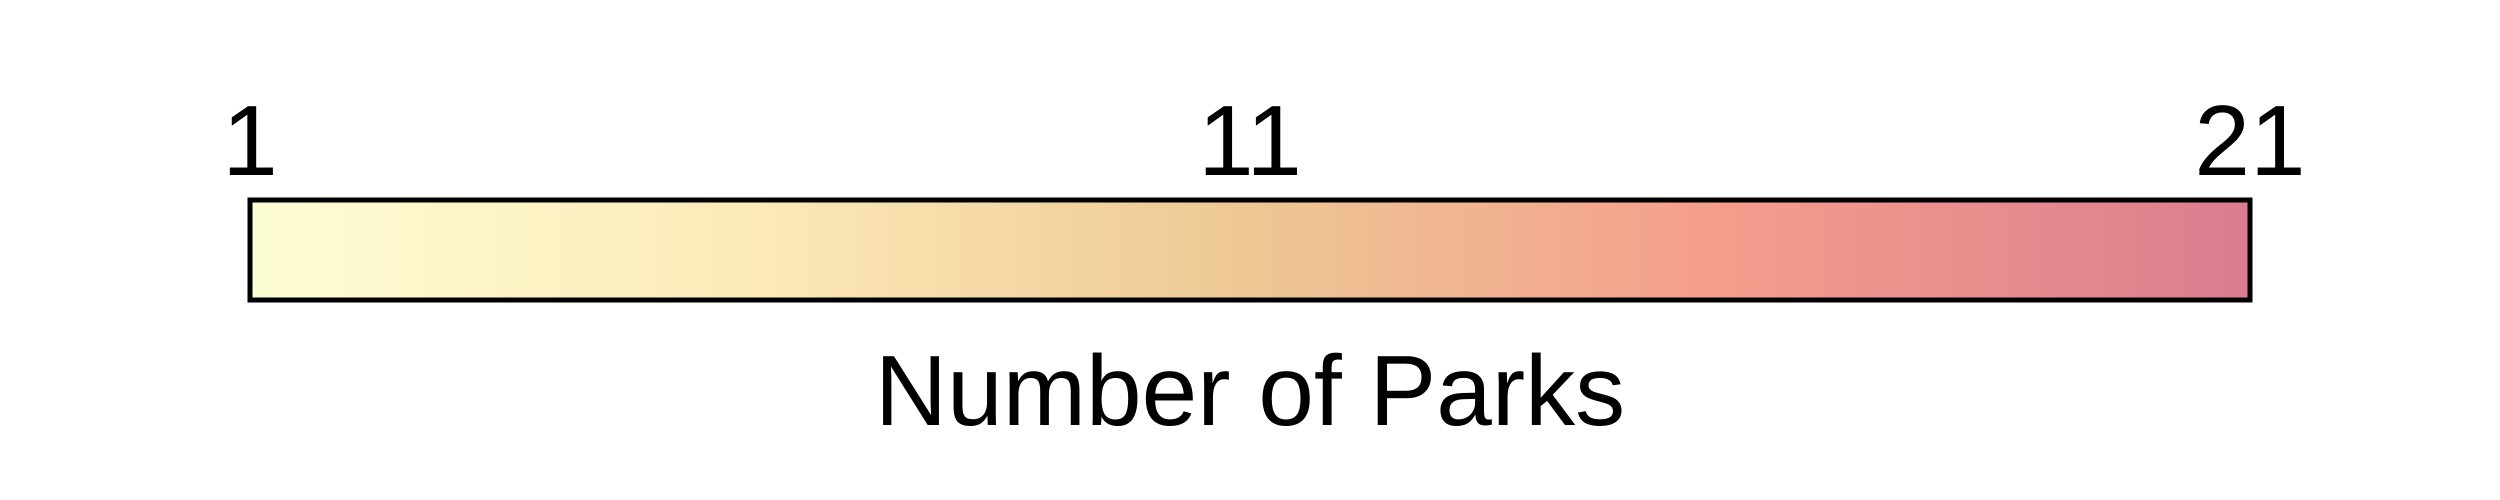
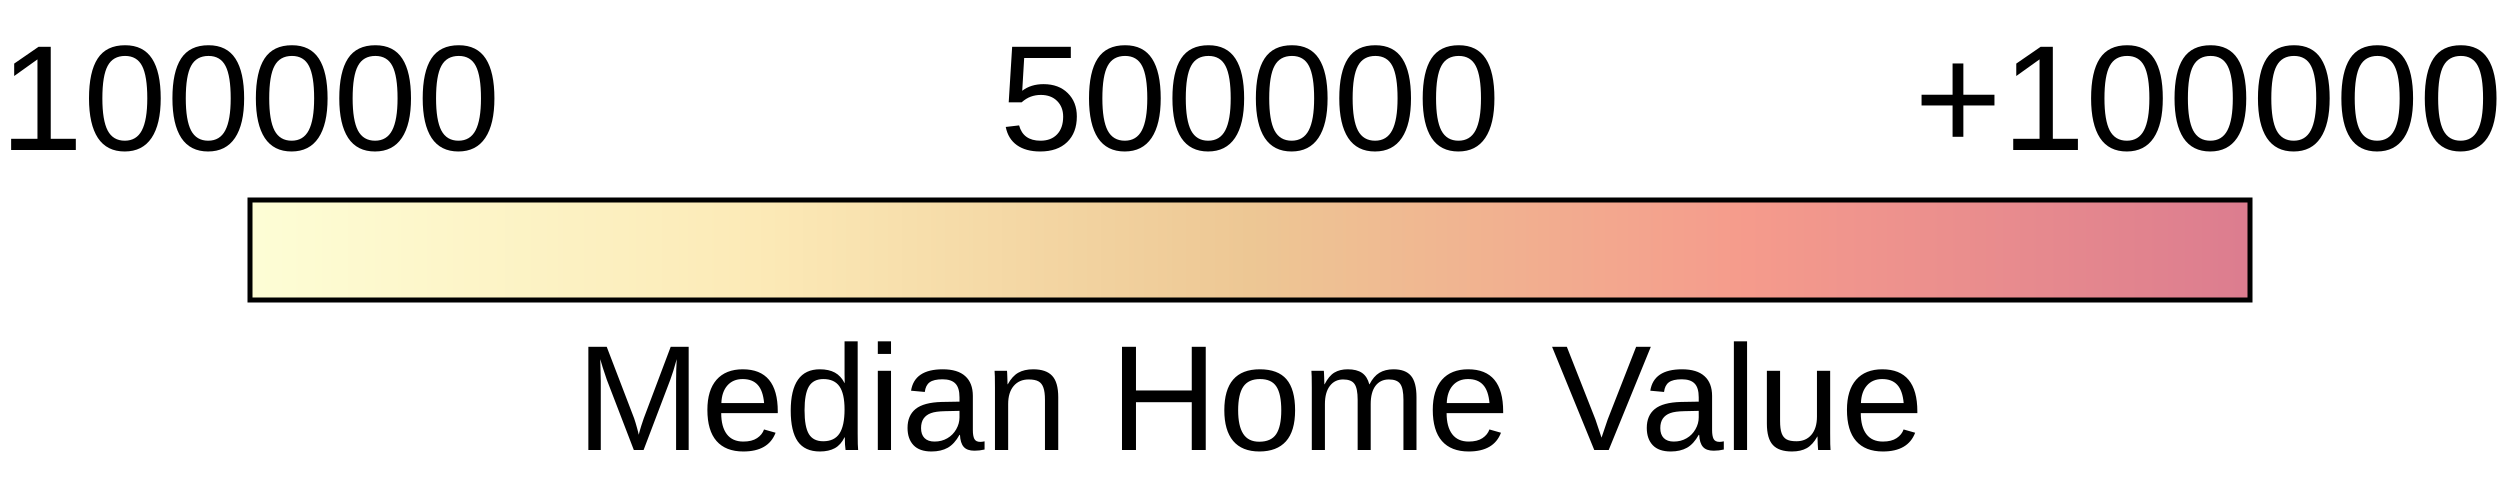
<svg xmlns="http://www.w3.org/2000/svg" width="500" height="100" style="background-color: transparent;">
  <defs>
    <linearGradient id="branca-gradient" x1="0%" y1="0%" x2="100%" y2="0%">
      <stop offset="0%" style="stop-color: #fdfdd5;" />
      <stop offset="25%" style="stop-color: #fceab7;" />
      <stop offset="50%" style="stop-color: #edc794;" />
      <stop offset="75%" style="stop-color: #f59b8c;" />
      <stop offset="100%" style="stop-color: #dc7d8f;" />
    </linearGradient>
  </defs>
  <rect x="50" y="40" width="400" height="20" fill="url(#branca-gradient)" stroke="black" stroke-width="1" />
-   <text x="50" y="35" font-family="Arial" font-size="20" text-anchor="middle" fill="black">1</text>
-   <text x="250" y="35" font-family="Arial" font-size="20" text-anchor="middle" fill="black">11</text>
-   <text x="450" y="35" font-family="Arial" font-size="20" text-anchor="middle" fill="black">21</text>
-   <text x="250" y="85" font-family="Arial" font-size="20" text-anchor="middle" fill="black">Number of Parks</text>
+   <text x="50" y="30" font-family="Arial" font-size="30" text-anchor="middle" fill="black">100000</text>
+   <text x="250" y="30" font-family="Arial" font-size="30" text-anchor="middle" fill="black">500000</text>
+   <text x="450" y="30" font-family="Arial" font-size="30" text-anchor="middle" fill="black">+1000000</text>
+   <text x="250" y="90" font-family="Arial" font-size="30" text-anchor="middle" fill="black">Median Home Value</text>
</svg>
